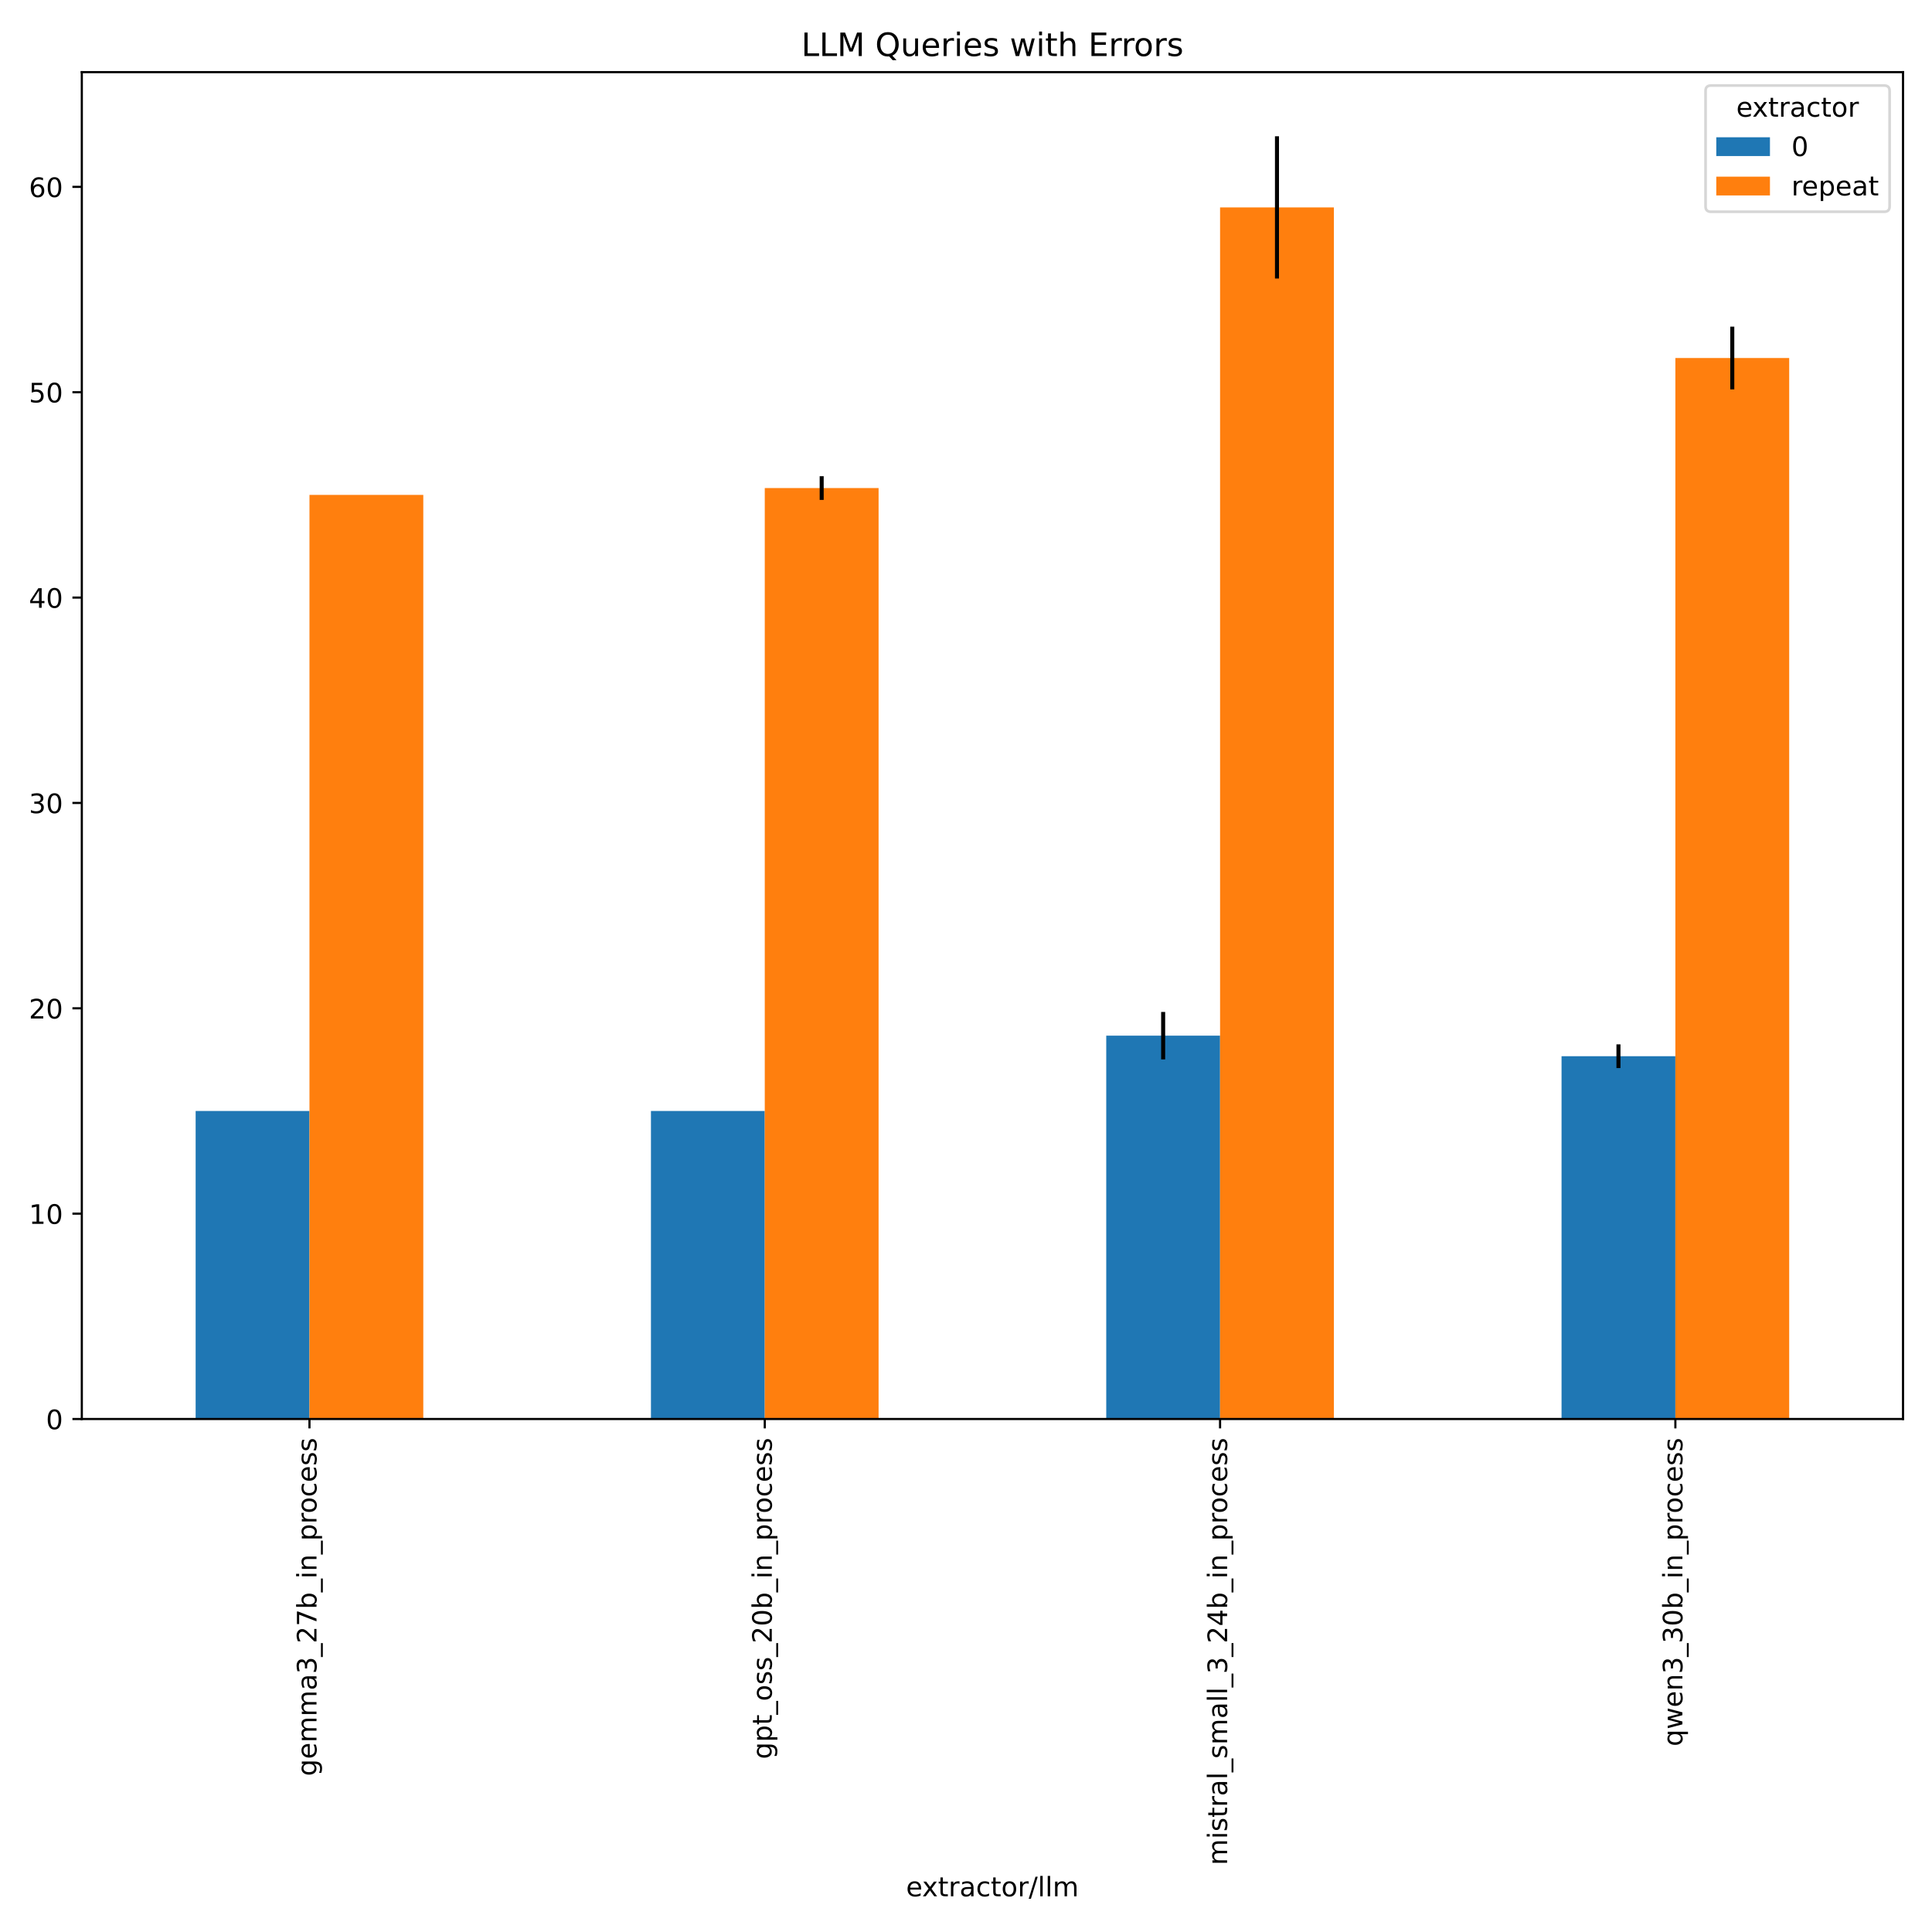
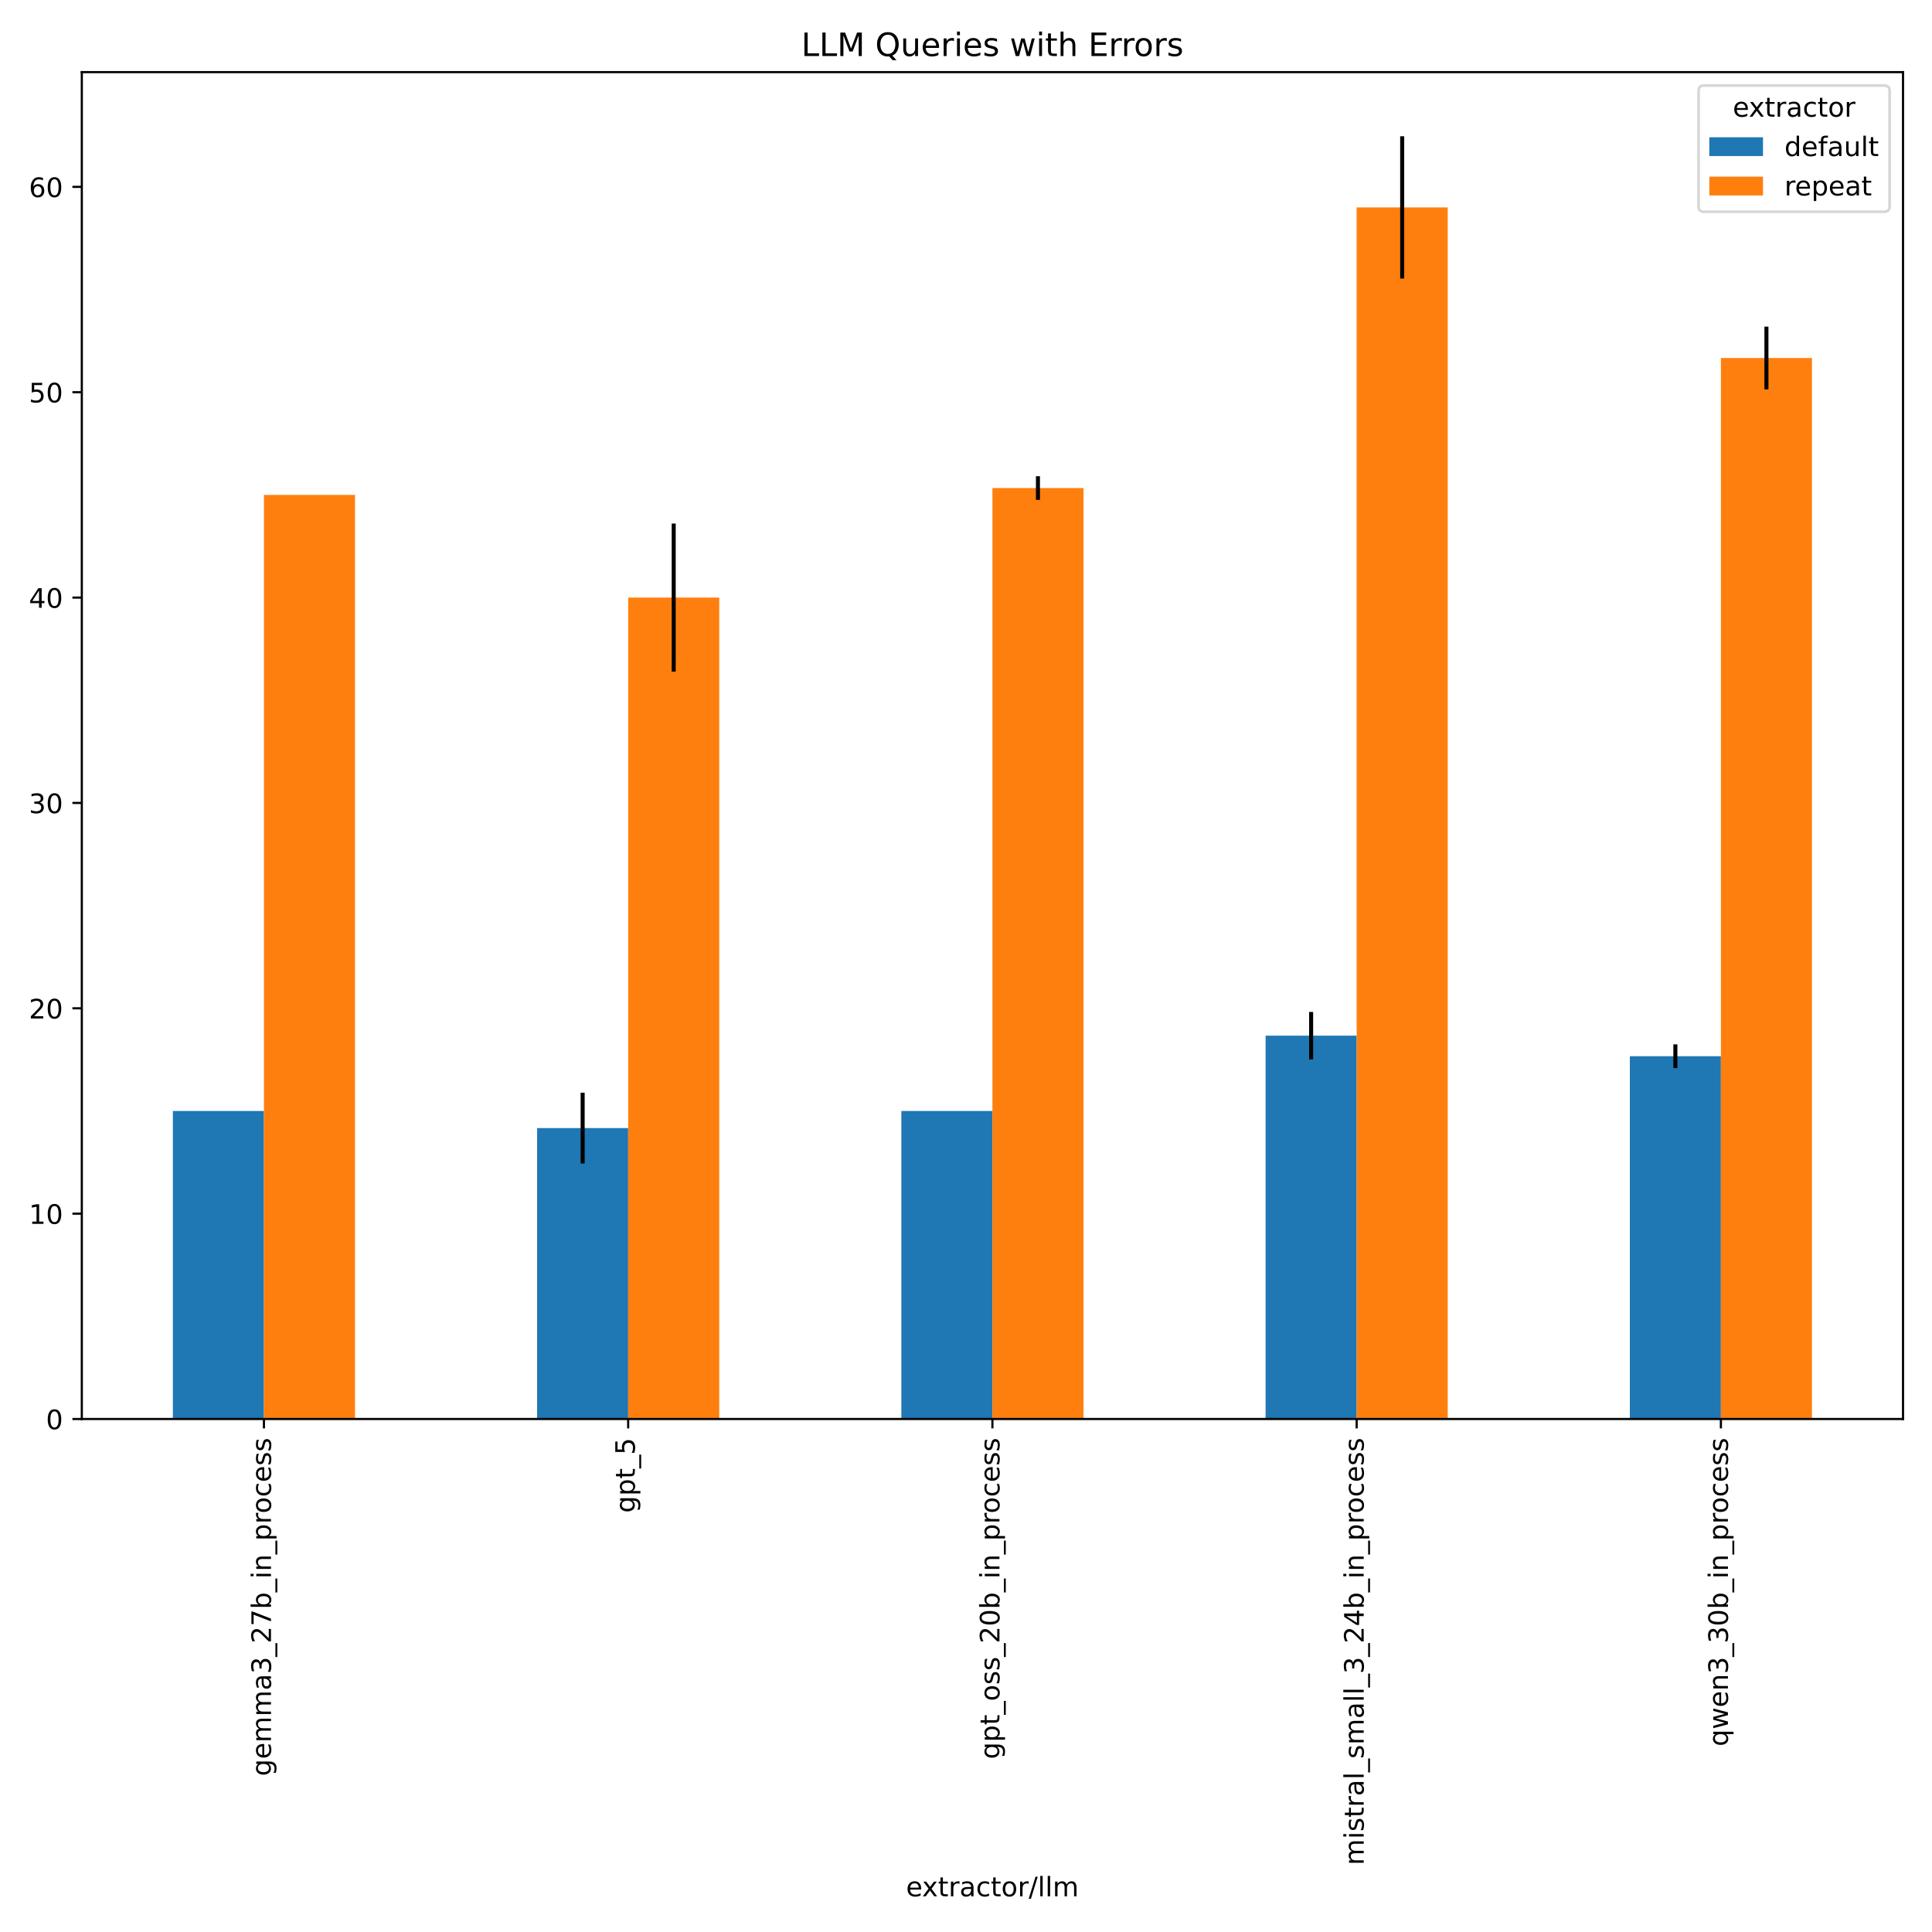
<svg xmlns="http://www.w3.org/2000/svg" xmlns:xlink="http://www.w3.org/1999/xlink" width="720pt" height="720pt" viewBox="0 0 720 720" version="1.1">
  <defs>
    <style type="text/css">*{stroke-linejoin: round; stroke-linecap: butt}</style>
  </defs>
  <g id="figure_1">
    <g id="patch_1">
      <path d="M 0 720  L 720 720  L 720 0  L 0 0  z " style="fill: #ffffff" />
    </g>
    <g id="axes_1">
      <g id="patch_2">
        <path d="M 30.49 528.82  L 709.2 528.82  L 709.2 26.88  L 30.49 26.88  z " style="fill: #ffffff" />
      </g>
      <g id="patch_3">
-         <path d="M 72.909 528.82  L 115.329 528.82  L 115.329 414.025  L 72.909 414.025  z " clip-path="url(#p6b927b3a13)" style="fill: #1f77b4" />
+         <path d="M 64.425 528.82  L 98.361 528.82  L 98.361 414.025  L 64.425 414.025  z " clip-path="url(#p6579e4c508)" style="fill: #1f77b4" />
      </g>
      <g id="patch_4">
-         <path d="M 242.587 528.82  L 285.006 528.82  L 285.006 414.025  L 242.587 414.025  z " clip-path="url(#p6b927b3a13)" style="fill: #1f77b4" />
+         <path d="M 200.167 528.82  L 234.103 528.82  L 234.103 420.402  L 200.167 420.402  z " clip-path="url(#p6579e4c508)" style="fill: #1f77b4" />
      </g>
      <g id="patch_5">
-         <path d="M 412.264 528.82  L 454.684 528.82  L 454.684 385.964  L 412.264 385.964  z " clip-path="url(#p6b927b3a13)" style="fill: #1f77b4" />
+         <path d="M 335.909 528.82  L 369.845 528.82  L 369.845 414.025  L 335.909 414.025  z " clip-path="url(#p6579e4c508)" style="fill: #1f77b4" />
      </g>
      <g id="patch_6">
-         <path d="M 581.942 528.82  L 624.361 528.82  L 624.361 393.617  L 581.942 393.617  z " clip-path="url(#p6b927b3a13)" style="fill: #1f77b4" />
+         <path d="M 471.651 528.82  L 505.587 528.82  L 505.587 385.964  L 471.651 385.964  z " clip-path="url(#p6579e4c508)" style="fill: #1f77b4" />
      </g>
      <g id="patch_7">
-         <path d="M 115.329 528.82  L 157.748 528.82  L 157.748 184.435  L 115.329 184.435  z " clip-path="url(#p6b927b3a13)" style="fill: #ff7f0e" />
+         <path d="M 607.394 528.82  L 641.329 528.82  L 641.329 393.617  L 607.394 393.617  z " clip-path="url(#p6579e4c508)" style="fill: #1f77b4" />
      </g>
      <g id="patch_8">
-         <path d="M 285.006 528.82  L 327.426 528.82  L 327.426 181.884  L 285.006 181.884  z " clip-path="url(#p6b927b3a13)" style="fill: #ff7f0e" />
+         <path d="M 98.361 528.82  L 132.297 528.82  L 132.297 184.435  L 98.361 184.435  z " clip-path="url(#p6579e4c508)" style="fill: #ff7f0e" />
      </g>
      <g id="patch_9">
-         <path d="M 454.684 528.82  L 497.103 528.82  L 497.103 77.293  L 454.684 77.293  z " clip-path="url(#p6b927b3a13)" style="fill: #ff7f0e" />
+         <path d="M 234.103 528.82  L 268.038 528.82  L 268.038 222.7  L 234.103 222.7  z " clip-path="url(#p6579e4c508)" style="fill: #ff7f0e" />
      </g>
      <g id="patch_10">
-         <path d="M 624.361 528.82  L 666.781 528.82  L 666.781 133.415  L 624.361 133.415  z " clip-path="url(#p6b927b3a13)" style="fill: #ff7f0e" />
+         <path d="M 369.845 528.82  L 403.781 528.82  L 403.781 181.884  L 369.845 181.884  z " clip-path="url(#p6579e4c508)" style="fill: #ff7f0e" />
+       </g>
+       <g id="patch_11">
+         <path d="M 505.587 528.82  L 539.523 528.82  L 539.523 77.293  L 505.587 77.293  z " clip-path="url(#p6579e4c508)" style="fill: #ff7f0e" />
+       </g>
+       <g id="patch_12">
+         <path d="M 641.329 528.82  L 675.264 528.82  L 675.264 133.415  L 641.329 133.415  z " clip-path="url(#p6579e4c508)" style="fill: #ff7f0e" />
      </g>
      <g id="matplotlib.axis_1">
        <g id="xtick_1">
          <g id="line2d_1">
            <defs>
-               <path id="m43507f8eed" d="M 0 0  L 0 3.5  " style="stroke: #000000; stroke-width: 0.8" />
+               <path id="mfe700bf749" d="M 0 0  L 0 3.5  " style="stroke: #000000; stroke-width: 0.8" />
            </defs>
            <g>
-               <use xlink:href="#m43507f8eed" x="115.329" y="528.82" style="stroke: #000000; stroke-width: 0.8" />
+               <use xlink:href="#mfe700bf749" x="98.361" y="528.82" style="stroke: #000000; stroke-width: 0.8" />
            </g>
          </g>
          <g id="text_1">
-             <g transform="translate(117.9491 661.9059) rotate(-90) scale(0.1 -0.1)">
+             <g transform="translate(100.9813 661.9059) rotate(-90) scale(0.1 -0.1)">
              <defs>
                <path id="DejaVuSans-67" d="M 2906 1791  Q 2906 2416 2648 2759  Q 2391 3103 1925 3103  Q 1463 3103 1205 2759  Q 947 2416 947 1791  Q 947 1169 1205 825  Q 1463 481 1925 481  Q 2391 481 2648 825  Q 2906 1169 2906 1791  z M 3481 434  Q 3481 -459 3084 -895  Q 2688 -1331 1869 -1331  Q 1566 -1331 1297 -1286  Q 1028 -1241 775 -1147  L 775 -588  Q 1028 -725 1275 -790  Q 1522 -856 1778 -856  Q 2344 -856 2625 -561  Q 2906 -266 2906 331  L 2906 616  Q 2728 306 2450 153  Q 2172 0 1784 0  Q 1141 0 747 490  Q 353 981 353 1791  Q 353 2603 747 3093  Q 1141 3584 1784 3584  Q 2172 3584 2450 3431  Q 2728 3278 2906 2969  L 2906 3500  L 3481 3500  L 3481 434  z " transform="scale(0.015625)" />
                <path id="DejaVuSans-65" d="M 3597 1894  L 3597 1613  L 953 1613  Q 991 1019 1311 708  Q 1631 397 2203 397  Q 2534 397 2845 478  Q 3156 559 3463 722  L 3463 178  Q 3153 47 2828 -22  Q 2503 -91 2169 -91  Q 1331 -91 842 396  Q 353 884 353 1716  Q 353 2575 817 3079  Q 1281 3584 2069 3584  Q 2775 3584 3186 3129  Q 3597 2675 3597 1894  z M 3022 2063  Q 3016 2534 2758 2815  Q 2500 3097 2075 3097  Q 1594 3097 1305 2825  Q 1016 2553 972 2059  L 3022 2063  z " transform="scale(0.015625)" />
                <path id="DejaVuSans-6d" d="M 3328 2828  Q 3544 3216 3844 3400  Q 4144 3584 4550 3584  Q 5097 3584 5394 3201  Q 5691 2819 5691 2113  L 5691 0  L 5113 0  L 5113 2094  Q 5113 2597 4934 2840  Q 4756 3084 4391 3084  Q 3944 3084 3684 2787  Q 3425 2491 3425 1978  L 3425 0  L 2847 0  L 2847 2094  Q 2847 2600 2669 2842  Q 2491 3084 2119 3084  Q 1678 3084 1418 2786  Q 1159 2488 1159 1978  L 1159 0  L 581 0  L 581 3500  L 1159 3500  L 1159 2956  Q 1356 3278 1631 3431  Q 1906 3584 2284 3584  Q 2666 3584 2933 3390  Q 3200 3197 3328 2828  z " transform="scale(0.015625)" />
                <path id="DejaVuSans-61" d="M 2194 1759  Q 1497 1759 1228 1600  Q 959 1441 959 1056  Q 959 750 1161 570  Q 1363 391 1709 391  Q 2188 391 2477 730  Q 2766 1069 2766 1631  L 2766 1759  L 2194 1759  z M 3341 1997  L 3341 0  L 2766 0  L 2766 531  Q 2569 213 2275 61  Q 1981 -91 1556 -91  Q 1019 -91 701 211  Q 384 513 384 1019  Q 384 1609 779 1909  Q 1175 2209 1959 2209  L 2766 2209  L 2766 2266  Q 2766 2663 2505 2880  Q 2244 3097 1772 3097  Q 1472 3097 1187 3025  Q 903 2953 641 2809  L 641 3341  Q 956 3463 1253 3523  Q 1550 3584 1831 3584  Q 2591 3584 2966 3190  Q 3341 2797 3341 1997  z " transform="scale(0.015625)" />
                <path id="DejaVuSans-33" d="M 2597 2516  Q 3050 2419 3304 2112  Q 3559 1806 3559 1356  Q 3559 666 3084 287  Q 2609 -91 1734 -91  Q 1441 -91 1130 -33  Q 819 25 488 141  L 488 750  Q 750 597 1062 519  Q 1375 441 1716 441  Q 2309 441 2620 675  Q 2931 909 2931 1356  Q 2931 1769 2642 2001  Q 2353 2234 1838 2234  L 1294 2234  L 1294 2753  L 1863 2753  Q 2328 2753 2575 2939  Q 2822 3125 2822 3475  Q 2822 3834 2567 4026  Q 2313 4219 1838 4219  Q 1578 4219 1281 4162  Q 984 4106 628 3988  L 628 4550  Q 988 4650 1302 4700  Q 1616 4750 1894 4750  Q 2613 4750 3031 4423  Q 3450 4097 3450 3541  Q 3450 3153 3228 2886  Q 3006 2619 2597 2516  z " transform="scale(0.015625)" />
                <path id="DejaVuSans-5f" d="M 3263 -1063  L 3263 -1509  L -63 -1509  L -63 -1063  L 3263 -1063  z " transform="scale(0.015625)" />
                <path id="DejaVuSans-32" d="M 1228 531  L 3431 531  L 3431 0  L 469 0  L 469 531  Q 828 903 1448 1529  Q 2069 2156 2228 2338  Q 2531 2678 2651 2914  Q 2772 3150 2772 3378  Q 2772 3750 2511 3984  Q 2250 4219 1831 4219  Q 1534 4219 1204 4116  Q 875 4013 500 3803  L 500 4441  Q 881 4594 1212 4672  Q 1544 4750 1819 4750  Q 2544 4750 2975 4387  Q 3406 4025 3406 3419  Q 3406 3131 3298 2873  Q 3191 2616 2906 2266  Q 2828 2175 2409 1742  Q 1991 1309 1228 531  z " transform="scale(0.015625)" />
                <path id="DejaVuSans-37" d="M 525 4666  L 3525 4666  L 3525 4397  L 1831 0  L 1172 0  L 2766 4134  L 525 4134  L 525 4666  z " transform="scale(0.015625)" />
                <path id="DejaVuSans-62" d="M 3116 1747  Q 3116 2381 2855 2742  Q 2594 3103 2138 3103  Q 1681 3103 1420 2742  Q 1159 2381 1159 1747  Q 1159 1113 1420 752  Q 1681 391 2138 391  Q 2594 391 2855 752  Q 3116 1113 3116 1747  z M 1159 2969  Q 1341 3281 1617 3432  Q 1894 3584 2278 3584  Q 2916 3584 3314 3078  Q 3713 2572 3713 1747  Q 3713 922 3314 415  Q 2916 -91 2278 -91  Q 1894 -91 1617 61  Q 1341 213 1159 525  L 1159 0  L 581 0  L 581 4863  L 1159 4863  L 1159 2969  z " transform="scale(0.015625)" />
                <path id="DejaVuSans-69" d="M 603 3500  L 1178 3500  L 1178 0  L 603 0  L 603 3500  z M 603 4863  L 1178 4863  L 1178 4134  L 603 4134  L 603 4863  z " transform="scale(0.015625)" />
                <path id="DejaVuSans-6e" d="M 3513 2113  L 3513 0  L 2938 0  L 2938 2094  Q 2938 2591 2744 2837  Q 2550 3084 2163 3084  Q 1697 3084 1428 2787  Q 1159 2491 1159 1978  L 1159 0  L 581 0  L 581 3500  L 1159 3500  L 1159 2956  Q 1366 3272 1645 3428  Q 1925 3584 2291 3584  Q 2894 3584 3203 3211  Q 3513 2838 3513 2113  z " transform="scale(0.015625)" />
                <path id="DejaVuSans-70" d="M 1159 525  L 1159 -1331  L 581 -1331  L 581 3500  L 1159 3500  L 1159 2969  Q 1341 3281 1617 3432  Q 1894 3584 2278 3584  Q 2916 3584 3314 3078  Q 3713 2572 3713 1747  Q 3713 922 3314 415  Q 2916 -91 2278 -91  Q 1894 -91 1617 61  Q 1341 213 1159 525  z M 3116 1747  Q 3116 2381 2855 2742  Q 2594 3103 2138 3103  Q 1681 3103 1420 2742  Q 1159 2381 1159 1747  Q 1159 1113 1420 752  Q 1681 391 2138 391  Q 2594 391 2855 752  Q 3116 1113 3116 1747  z " transform="scale(0.015625)" />
                <path id="DejaVuSans-72" d="M 2631 2963  Q 2534 3019 2420 3045  Q 2306 3072 2169 3072  Q 1681 3072 1420 2755  Q 1159 2438 1159 1844  L 1159 0  L 581 0  L 581 3500  L 1159 3500  L 1159 2956  Q 1341 3275 1631 3429  Q 1922 3584 2338 3584  Q 2397 3584 2469 3576  Q 2541 3569 2628 3553  L 2631 2963  z " transform="scale(0.015625)" />
                <path id="DejaVuSans-6f" d="M 1959 3097  Q 1497 3097 1228 2736  Q 959 2375 959 1747  Q 959 1119 1226 758  Q 1494 397 1959 397  Q 2419 397 2687 759  Q 2956 1122 2956 1747  Q 2956 2369 2687 2733  Q 2419 3097 1959 3097  z M 1959 3584  Q 2709 3584 3137 3096  Q 3566 2609 3566 1747  Q 3566 888 3137 398  Q 2709 -91 1959 -91  Q 1206 -91 779 398  Q 353 888 353 1747  Q 353 2609 779 3096  Q 1206 3584 1959 3584  z " transform="scale(0.015625)" />
                <path id="DejaVuSans-63" d="M 3122 3366  L 3122 2828  Q 2878 2963 2633 3030  Q 2388 3097 2138 3097  Q 1578 3097 1268 2742  Q 959 2388 959 1747  Q 959 1106 1268 751  Q 1578 397 2138 397  Q 2388 397 2633 464  Q 2878 531 3122 666  L 3122 134  Q 2881 22 2623 -34  Q 2366 -91 2075 -91  Q 1284 -91 818 406  Q 353 903 353 1747  Q 353 2603 823 3093  Q 1294 3584 2113 3584  Q 2378 3584 2631 3529  Q 2884 3475 3122 3366  z " transform="scale(0.015625)" />
                <path id="DejaVuSans-73" d="M 2834 3397  L 2834 2853  Q 2591 2978 2328 3040  Q 2066 3103 1784 3103  Q 1356 3103 1142 2972  Q 928 2841 928 2578  Q 928 2378 1081 2264  Q 1234 2150 1697 2047  L 1894 2003  Q 2506 1872 2764 1633  Q 3022 1394 3022 966  Q 3022 478 2636 193  Q 2250 -91 1575 -91  Q 1294 -91 989 -36  Q 684 19 347 128  L 347 722  Q 666 556 975 473  Q 1284 391 1588 391  Q 1994 391 2212 530  Q 2431 669 2431 922  Q 2431 1156 2273 1281  Q 2116 1406 1581 1522  L 1381 1569  Q 847 1681 609 1914  Q 372 2147 372 2553  Q 372 3047 722 3315  Q 1072 3584 1716 3584  Q 2034 3584 2315 3537  Q 2597 3491 2834 3397  z " transform="scale(0.015625)" />
              </defs>
              <use xlink:href="#DejaVuSans-67" />
              <use xlink:href="#DejaVuSans-65" transform="translate(63.47656 0)" />
              <use xlink:href="#DejaVuSans-6d" transform="translate(125 0)" />
              <use xlink:href="#DejaVuSans-6d" transform="translate(222.4121 0)" />
              <use xlink:href="#DejaVuSans-61" transform="translate(319.8242 0)" />
              <use xlink:href="#DejaVuSans-33" transform="translate(381.1035 0)" />
              <use xlink:href="#DejaVuSans-5f" transform="translate(444.7266 0)" />
              <use xlink:href="#DejaVuSans-32" transform="translate(494.7266 0)" />
              <use xlink:href="#DejaVuSans-37" transform="translate(558.3496 0)" />
              <use xlink:href="#DejaVuSans-62" transform="translate(621.9727 0)" />
              <use xlink:href="#DejaVuSans-5f" transform="translate(685.4492 0)" />
              <use xlink:href="#DejaVuSans-69" transform="translate(735.4492 0)" />
              <use xlink:href="#DejaVuSans-6e" transform="translate(763.2324 0)" />
              <use xlink:href="#DejaVuSans-5f" transform="translate(826.6113 0)" />
              <use xlink:href="#DejaVuSans-70" transform="translate(876.6113 0)" />
              <use xlink:href="#DejaVuSans-72" transform="translate(940.0879 0)" />
              <use xlink:href="#DejaVuSans-6f" transform="translate(978.9512 0)" />
              <use xlink:href="#DejaVuSans-63" transform="translate(1040.133 0)" />
              <use xlink:href="#DejaVuSans-65" transform="translate(1095.113 0)" />
              <use xlink:href="#DejaVuSans-73" transform="translate(1156.637 0)" />
              <use xlink:href="#DejaVuSans-73" transform="translate(1208.736 0)" />
            </g>
          </g>
        </g>
        <g id="xtick_2">
          <g id="line2d_2">
            <g>
-               <use xlink:href="#m43507f8eed" x="285.006" y="528.82" style="stroke: #000000; stroke-width: 0.8" />
+               <use xlink:href="#mfe700bf749" x="234.103" y="528.82" style="stroke: #000000; stroke-width: 0.8" />
            </g>
          </g>
          <g id="text_2">
-             <g transform="translate(287.6266 655.5872) rotate(-90) scale(0.1 -0.1)">
+             <g transform="translate(236.5842 563.7997) rotate(-90) scale(0.1 -0.1)">
              <defs>
                <path id="DejaVuSans-74" d="M 1172 4494  L 1172 3500  L 2356 3500  L 2356 3053  L 1172 3053  L 1172 1153  Q 1172 725 1289 603  Q 1406 481 1766 481  L 2356 481  L 2356 0  L 1766 0  Q 1100 0 847 248  Q 594 497 594 1153  L 594 3053  L 172 3053  L 172 3500  L 594 3500  L 594 4494  L 1172 4494  z " transform="scale(0.015625)" />
+                 <path id="DejaVuSans-35" d="M 691 4666  L 3169 4666  L 3169 4134  L 1269 4134  L 1269 2991  Q 1406 3038 1543 3061  Q 1681 3084 1819 3084  Q 2600 3084 3056 2656  Q 3513 2228 3513 1497  Q 3513 744 3044 326  Q 2575 -91 1722 -91  Q 1428 -91 1123 -41  Q 819 9 494 109  L 494 744  Q 775 591 1075 516  Q 1375 441 1709 441  Q 2250 441 2565 725  Q 2881 1009 2881 1497  Q 2881 1984 2565 2268  Q 2250 2553 1709 2553  Q 1456 2553 1204 2497  Q 953 2441 691 2322  L 691 4666  z " transform="scale(0.015625)" />
+               </defs>
+               <use xlink:href="#DejaVuSans-67" />
+               <use xlink:href="#DejaVuSans-70" transform="translate(63.47656 0)" />
+               <use xlink:href="#DejaVuSans-74" transform="translate(126.9531 0)" />
+               <use xlink:href="#DejaVuSans-5f" transform="translate(166.1621 0)" />
+               <use xlink:href="#DejaVuSans-35" transform="translate(216.1621 0)" />
+             </g>
+           </g>
+         </g>
+         <g id="xtick_3">
+           <g id="line2d_3">
+             <g>
+               <use xlink:href="#mfe700bf749" x="369.845" y="528.82" style="stroke: #000000; stroke-width: 0.8" />
+             </g>
+           </g>
+           <g id="text_3">
+             <g transform="translate(372.4653 655.5872) rotate(-90) scale(0.1 -0.1)">
+               <defs>
                <path id="DejaVuSans-30" d="M 2034 4250  Q 1547 4250 1301 3770  Q 1056 3291 1056 2328  Q 1056 1369 1301 889  Q 1547 409 2034 409  Q 2525 409 2770 889  Q 3016 1369 3016 2328  Q 3016 3291 2770 3770  Q 2525 4250 2034 4250  z M 2034 4750  Q 2819 4750 3233 4129  Q 3647 3509 3647 2328  Q 3647 1150 3233 529  Q 2819 -91 2034 -91  Q 1250 -91 836 529  Q 422 1150 422 2328  Q 422 3509 836 4129  Q 1250 4750 2034 4750  z " transform="scale(0.015625)" />
              </defs>
              <use xlink:href="#DejaVuSans-67" />
              <use xlink:href="#DejaVuSans-70" transform="translate(63.47656 0)" />
              <use xlink:href="#DejaVuSans-74" transform="translate(126.9531 0)" />
              <use xlink:href="#DejaVuSans-5f" transform="translate(166.1621 0)" />
              <use xlink:href="#DejaVuSans-6f" transform="translate(216.1621 0)" />
              <use xlink:href="#DejaVuSans-73" transform="translate(277.3438 0)" />
              <use xlink:href="#DejaVuSans-73" transform="translate(329.4434 0)" />
              <use xlink:href="#DejaVuSans-5f" transform="translate(381.543 0)" />
              <use xlink:href="#DejaVuSans-32" transform="translate(431.543 0)" />
              <use xlink:href="#DejaVuSans-30" transform="translate(495.166 0)" />
              <use xlink:href="#DejaVuSans-62" transform="translate(558.7891 0)" />
              <use xlink:href="#DejaVuSans-5f" transform="translate(622.2656 0)" />
              <use xlink:href="#DejaVuSans-69" transform="translate(672.2656 0)" />
              <use xlink:href="#DejaVuSans-6e" transform="translate(700.0488 0)" />
              <use xlink:href="#DejaVuSans-5f" transform="translate(763.4277 0)" />
              <use xlink:href="#DejaVuSans-70" transform="translate(813.4277 0)" />
              <use xlink:href="#DejaVuSans-72" transform="translate(876.9043 0)" />
              <use xlink:href="#DejaVuSans-6f" transform="translate(915.7676 0)" />
              <use xlink:href="#DejaVuSans-63" transform="translate(976.9492 0)" />
              <use xlink:href="#DejaVuSans-65" transform="translate(1031.93 0)" />
              <use xlink:href="#DejaVuSans-73" transform="translate(1093.453 0)" />
              <use xlink:href="#DejaVuSans-73" transform="translate(1145.553 0)" />
            </g>
          </g>
        </g>
-         <g id="xtick_3">
-           <g id="line2d_3">
-             <g>
-               <use xlink:href="#m43507f8eed" x="454.684" y="528.82" style="stroke: #000000; stroke-width: 0.8" />
-             </g>
-           </g>
-           <g id="text_3">
-             <g transform="translate(457.3041 695.095) rotate(-90) scale(0.1 -0.1)">
+         <g id="xtick_4">
+           <g id="line2d_4">
+             <g>
+               <use xlink:href="#mfe700bf749" x="505.587" y="528.82" style="stroke: #000000; stroke-width: 0.8" />
+             </g>
+           </g>
+           <g id="text_4">
+             <g transform="translate(508.2073 695.095) rotate(-90) scale(0.1 -0.1)">
              <defs>
                <path id="DejaVuSans-6c" d="M 603 4863  L 1178 4863  L 1178 0  L 603 0  L 603 4863  z " transform="scale(0.015625)" />
                <path id="DejaVuSans-34" d="M 2419 4116  L 825 1625  L 2419 1625  L 2419 4116  z M 2253 4666  L 3047 4666  L 3047 1625  L 3713 1625  L 3713 1100  L 3047 1100  L 3047 0  L 2419 0  L 2419 1100  L 313 1100  L 313 1709  L 2253 4666  z " transform="scale(0.015625)" />
              </defs>
              <use xlink:href="#DejaVuSans-6d" />
              <use xlink:href="#DejaVuSans-69" transform="translate(97.41211 0)" />
              <use xlink:href="#DejaVuSans-73" transform="translate(125.1953 0)" />
              <use xlink:href="#DejaVuSans-74" transform="translate(177.2949 0)" />
              <use xlink:href="#DejaVuSans-72" transform="translate(216.5039 0)" />
              <use xlink:href="#DejaVuSans-61" transform="translate(257.6172 0)" />
              <use xlink:href="#DejaVuSans-6c" transform="translate(318.8965 0)" />
              <use xlink:href="#DejaVuSans-5f" transform="translate(346.6797 0)" />
              <use xlink:href="#DejaVuSans-73" transform="translate(396.6797 0)" />
              <use xlink:href="#DejaVuSans-6d" transform="translate(448.7793 0)" />
              <use xlink:href="#DejaVuSans-61" transform="translate(546.1914 0)" />
              <use xlink:href="#DejaVuSans-6c" transform="translate(607.4707 0)" />
              <use xlink:href="#DejaVuSans-6c" transform="translate(635.2539 0)" />
              <use xlink:href="#DejaVuSans-5f" transform="translate(663.0371 0)" />
              <use xlink:href="#DejaVuSans-33" transform="translate(713.0371 0)" />
              <use xlink:href="#DejaVuSans-5f" transform="translate(776.6602 0)" />
              <use xlink:href="#DejaVuSans-32" transform="translate(826.6602 0)" />
              <use xlink:href="#DejaVuSans-34" transform="translate(890.2832 0)" />
              <use xlink:href="#DejaVuSans-62" transform="translate(953.9062 0)" />
              <use xlink:href="#DejaVuSans-5f" transform="translate(1017.383 0)" />
              <use xlink:href="#DejaVuSans-69" transform="translate(1067.383 0)" />
              <use xlink:href="#DejaVuSans-6e" transform="translate(1095.166 0)" />
              <use xlink:href="#DejaVuSans-5f" transform="translate(1158.545 0)" />
              <use xlink:href="#DejaVuSans-70" transform="translate(1208.545 0)" />
              <use xlink:href="#DejaVuSans-72" transform="translate(1272.021 0)" />
              <use xlink:href="#DejaVuSans-6f" transform="translate(1310.885 0)" />
              <use xlink:href="#DejaVuSans-63" transform="translate(1372.066 0)" />
              <use xlink:href="#DejaVuSans-65" transform="translate(1427.047 0)" />
              <use xlink:href="#DejaVuSans-73" transform="translate(1488.57 0)" />
              <use xlink:href="#DejaVuSans-73" transform="translate(1540.67 0)" />
            </g>
          </g>
        </g>
-         <g id="xtick_4">
-           <g id="line2d_4">
-             <g>
-               <use xlink:href="#m43507f8eed" x="624.361" y="528.82" style="stroke: #000000; stroke-width: 0.8" />
-             </g>
-           </g>
-           <g id="text_4">
-             <g transform="translate(626.9816 650.8122) rotate(-90) scale(0.1 -0.1)">
+         <g id="xtick_5">
+           <g id="line2d_5">
+             <g>
+               <use xlink:href="#mfe700bf749" x="641.329" y="528.82" style="stroke: #000000; stroke-width: 0.8" />
+             </g>
+           </g>
+           <g id="text_5">
+             <g transform="translate(643.9493 650.8122) rotate(-90) scale(0.1 -0.1)">
              <defs>
                <path id="DejaVuSans-71" d="M 947 1747  Q 947 1113 1208 752  Q 1469 391 1925 391  Q 2381 391 2643 752  Q 2906 1113 2906 1747  Q 2906 2381 2643 2742  Q 2381 3103 1925 3103  Q 1469 3103 1208 2742  Q 947 2381 947 1747  z M 2906 525  Q 2725 213 2448 61  Q 2172 -91 1784 -91  Q 1150 -91 751 415  Q 353 922 353 1747  Q 353 2572 751 3078  Q 1150 3584 1784 3584  Q 2172 3584 2448 3432  Q 2725 3281 2906 2969  L 2906 3500  L 3481 3500  L 3481 -1331  L 2906 -1331  L 2906 525  z " transform="scale(0.015625)" />
                <path id="DejaVuSans-77" d="M 269 3500  L 844 3500  L 1563 769  L 2278 3500  L 2956 3500  L 3675 769  L 4391 3500  L 4966 3500  L 4050 0  L 3372 0  L 2619 2869  L 1863 0  L 1184 0  L 269 3500  z " transform="scale(0.015625)" />
              </defs>
              <use xlink:href="#DejaVuSans-71" />
              <use xlink:href="#DejaVuSans-77" transform="translate(63.47656 0)" />
              <use xlink:href="#DejaVuSans-65" transform="translate(145.2637 0)" />
              <use xlink:href="#DejaVuSans-6e" transform="translate(206.7871 0)" />
              <use xlink:href="#DejaVuSans-33" transform="translate(270.166 0)" />
              <use xlink:href="#DejaVuSans-5f" transform="translate(333.7891 0)" />
              <use xlink:href="#DejaVuSans-33" transform="translate(383.7891 0)" />
              <use xlink:href="#DejaVuSans-30" transform="translate(447.4121 0)" />
              <use xlink:href="#DejaVuSans-62" transform="translate(511.0352 0)" />
              <use xlink:href="#DejaVuSans-5f" transform="translate(574.5117 0)" />
              <use xlink:href="#DejaVuSans-69" transform="translate(624.5117 0)" />
              <use xlink:href="#DejaVuSans-6e" transform="translate(652.2949 0)" />
              <use xlink:href="#DejaVuSans-5f" transform="translate(715.6738 0)" />
              <use xlink:href="#DejaVuSans-70" transform="translate(765.6738 0)" />
              <use xlink:href="#DejaVuSans-72" transform="translate(829.1504 0)" />
              <use xlink:href="#DejaVuSans-6f" transform="translate(868.0137 0)" />
              <use xlink:href="#DejaVuSans-63" transform="translate(929.1953 0)" />
              <use xlink:href="#DejaVuSans-65" transform="translate(984.1758 0)" />
              <use xlink:href="#DejaVuSans-73" transform="translate(1045.699 0)" />
              <use xlink:href="#DejaVuSans-73" transform="translate(1097.799 0)" />
            </g>
          </g>
        </g>
-         <g id="text_5">
+         <g id="text_6">
          <g transform="translate(337.6598 706.6934) scale(0.1 -0.1)">
            <defs>
              <path id="DejaVuSans-78" d="M 3513 3500  L 2247 1797  L 3578 0  L 2900 0  L 1881 1375  L 863 0  L 184 0  L 1544 1831  L 300 3500  L 978 3500  L 1906 2253  L 2834 3500  L 3513 3500  z " transform="scale(0.015625)" />
              <path id="DejaVuSans-2f" d="M 1625 4666  L 2156 4666  L 531 -594  L 0 -594  L 1625 4666  z " transform="scale(0.015625)" />
            </defs>
            <use xlink:href="#DejaVuSans-65" />
            <use xlink:href="#DejaVuSans-78" transform="translate(59.77344 0)" />
            <use xlink:href="#DejaVuSans-74" transform="translate(118.9531 0)" />
            <use xlink:href="#DejaVuSans-72" transform="translate(158.1621 0)" />
            <use xlink:href="#DejaVuSans-61" transform="translate(199.2754 0)" />
            <use xlink:href="#DejaVuSans-63" transform="translate(260.5547 0)" />
            <use xlink:href="#DejaVuSans-74" transform="translate(315.5352 0)" />
            <use xlink:href="#DejaVuSans-6f" transform="translate(354.7441 0)" />
            <use xlink:href="#DejaVuSans-72" transform="translate(415.9258 0)" />
            <use xlink:href="#DejaVuSans-2f" transform="translate(457.0391 0)" />
            <use xlink:href="#DejaVuSans-6c" transform="translate(490.7305 0)" />
            <use xlink:href="#DejaVuSans-6c" transform="translate(518.5137 0)" />
            <use xlink:href="#DejaVuSans-6d" transform="translate(546.2969 0)" />
          </g>
        </g>
      </g>
      <g id="matplotlib.axis_2">
        <g id="ytick_1">
-           <g id="line2d_5">
+           <g id="line2d_6">
            <defs>
-               <path id="m01e85a2760" d="M 0 0  L -3.5 0  " style="stroke: #000000; stroke-width: 0.8" />
+               <path id="m02703f626c" d="M 0 0  L -3.5 0  " style="stroke: #000000; stroke-width: 0.8" />
            </defs>
            <g>
-               <use xlink:href="#m01e85a2760" x="30.49" y="528.82" style="stroke: #000000; stroke-width: 0.8" />
-             </g>
-           </g>
-           <g id="text_6">
+               <use xlink:href="#m02703f626c" x="30.49" y="528.82" style="stroke: #000000; stroke-width: 0.8" />
+             </g>
+           </g>
+           <g id="text_7">
            <g transform="translate(17.1275 532.6192) scale(0.1 -0.1)">
              <use xlink:href="#DejaVuSans-30" />
            </g>
          </g>
        </g>
        <g id="ytick_2">
-           <g id="line2d_6">
-             <g>
-               <use xlink:href="#m01e85a2760" x="30.49" y="452.29" style="stroke: #000000; stroke-width: 0.8" />
-             </g>
-           </g>
-           <g id="text_7">
+           <g id="line2d_7">
+             <g>
+               <use xlink:href="#m02703f626c" x="30.49" y="452.29" style="stroke: #000000; stroke-width: 0.8" />
+             </g>
+           </g>
+           <g id="text_8">
            <g transform="translate(10.765 456.0892) scale(0.1 -0.1)">
              <defs>
                <path id="DejaVuSans-31" d="M 794 531  L 1825 531  L 1825 4091  L 703 3866  L 703 4441  L 1819 4666  L 2450 4666  L 2450 531  L 3481 531  L 3481 0  L 794 0  L 794 531  z " transform="scale(0.015625)" />
              </defs>
              <use xlink:href="#DejaVuSans-31" />
              <use xlink:href="#DejaVuSans-30" transform="translate(63.62305 0)" />
            </g>
          </g>
        </g>
        <g id="ytick_3">
-           <g id="line2d_7">
-             <g>
-               <use xlink:href="#m01e85a2760" x="30.49" y="375.76" style="stroke: #000000; stroke-width: 0.8" />
-             </g>
-           </g>
-           <g id="text_8">
+           <g id="line2d_8">
+             <g>
+               <use xlink:href="#m02703f626c" x="30.49" y="375.76" style="stroke: #000000; stroke-width: 0.8" />
+             </g>
+           </g>
+           <g id="text_9">
            <g transform="translate(10.765 379.5591) scale(0.1 -0.1)">
              <use xlink:href="#DejaVuSans-32" />
              <use xlink:href="#DejaVuSans-30" transform="translate(63.62305 0)" />
            </g>
          </g>
        </g>
        <g id="ytick_4">
-           <g id="line2d_8">
-             <g>
-               <use xlink:href="#m01e85a2760" x="30.49" y="299.23" style="stroke: #000000; stroke-width: 0.8" />
-             </g>
-           </g>
-           <g id="text_9">
+           <g id="line2d_9">
+             <g>
+               <use xlink:href="#m02703f626c" x="30.49" y="299.23" style="stroke: #000000; stroke-width: 0.8" />
+             </g>
+           </g>
+           <g id="text_10">
            <g transform="translate(10.765 303.0291) scale(0.1 -0.1)">
              <use xlink:href="#DejaVuSans-33" />
              <use xlink:href="#DejaVuSans-30" transform="translate(63.62305 0)" />
            </g>
          </g>
        </g>
        <g id="ytick_5">
-           <g id="line2d_9">
-             <g>
-               <use xlink:href="#m01e85a2760" x="30.49" y="222.7" style="stroke: #000000; stroke-width: 0.8" />
-             </g>
-           </g>
-           <g id="text_10">
+           <g id="line2d_10">
+             <g>
+               <use xlink:href="#m02703f626c" x="30.49" y="222.7" style="stroke: #000000; stroke-width: 0.8" />
+             </g>
+           </g>
+           <g id="text_11">
            <g transform="translate(10.765 226.499) scale(0.1 -0.1)">
              <use xlink:href="#DejaVuSans-34" />
              <use xlink:href="#DejaVuSans-30" transform="translate(63.62305 0)" />
            </g>
          </g>
        </g>
        <g id="ytick_6">
-           <g id="line2d_10">
-             <g>
-               <use xlink:href="#m01e85a2760" x="30.49" y="146.17" style="stroke: #000000; stroke-width: 0.8" />
-             </g>
-           </g>
-           <g id="text_11">
+           <g id="line2d_11">
+             <g>
+               <use xlink:href="#m02703f626c" x="30.49" y="146.17" style="stroke: #000000; stroke-width: 0.8" />
+             </g>
+           </g>
+           <g id="text_12">
            <g transform="translate(10.765 149.969) scale(0.1 -0.1)">
-               <defs>
-                 <path id="DejaVuSans-35" d="M 691 4666  L 3169 4666  L 3169 4134  L 1269 4134  L 1269 2991  Q 1406 3038 1543 3061  Q 1681 3084 1819 3084  Q 2600 3084 3056 2656  Q 3513 2228 3513 1497  Q 3513 744 3044 326  Q 2575 -91 1722 -91  Q 1428 -91 1123 -41  Q 819 9 494 109  L 494 744  Q 775 591 1075 516  Q 1375 441 1709 441  Q 2250 441 2565 725  Q 2881 1009 2881 1497  Q 2881 1984 2565 2268  Q 2250 2553 1709 2553  Q 1456 2553 1204 2497  Q 953 2441 691 2322  L 691 4666  z " transform="scale(0.015625)" />
-               </defs>
              <use xlink:href="#DejaVuSans-35" />
              <use xlink:href="#DejaVuSans-30" transform="translate(63.62305 0)" />
            </g>
          </g>
        </g>
        <g id="ytick_7">
-           <g id="line2d_11">
-             <g>
-               <use xlink:href="#m01e85a2760" x="30.49" y="69.64" style="stroke: #000000; stroke-width: 0.8" />
-             </g>
-           </g>
-           <g id="text_12">
+           <g id="line2d_12">
+             <g>
+               <use xlink:href="#m02703f626c" x="30.49" y="69.64" style="stroke: #000000; stroke-width: 0.8" />
+             </g>
+           </g>
+           <g id="text_13">
            <g transform="translate(10.765 73.43891) scale(0.1 -0.1)">
              <defs>
                <path id="DejaVuSans-36" d="M 2113 2584  Q 1688 2584 1439 2293  Q 1191 2003 1191 1497  Q 1191 994 1439 701  Q 1688 409 2113 409  Q 2538 409 2786 701  Q 3034 994 3034 1497  Q 3034 2003 2786 2293  Q 2538 2584 2113 2584  z M 3366 4563  L 3366 3988  Q 3128 4100 2886 4159  Q 2644 4219 2406 4219  Q 1781 4219 1451 3797  Q 1122 3375 1075 2522  Q 1259 2794 1537 2939  Q 1816 3084 2150 3084  Q 2853 3084 3261 2657  Q 3669 2231 3669 1497  Q 3669 778 3244 343  Q 2819 -91 2113 -91  Q 1303 -91 875 529  Q 447 1150 447 2328  Q 447 3434 972 4092  Q 1497 4750 2381 4750  Q 2619 4750 2861 4703  Q 3103 4656 3366 4563  z " transform="scale(0.015625)" />
              </defs>
              <use xlink:href="#DejaVuSans-36" />
              <use xlink:href="#DejaVuSans-30" transform="translate(63.62305 0)" />
            </g>
          </g>
        </g>
      </g>
      <g id="LineCollection_1">
-         <path d="M 94.119 414.025  L 94.119 414.025  " clip-path="url(#p6b927b3a13)" style="fill: none; stroke: #000000; stroke-width: 1.5" />
-         <path d="M 263.797 414.025  L 263.797 414.025  " clip-path="url(#p6b927b3a13)" style="fill: none; stroke: #000000; stroke-width: 1.5" />
-         <path d="M 433.474 394.801  L 433.474 377.127  " clip-path="url(#p6b927b3a13)" style="fill: none; stroke: #000000; stroke-width: 1.5" />
-         <path d="M 603.152 398.035  L 603.152 389.198  " clip-path="url(#p6b927b3a13)" style="fill: none; stroke: #000000; stroke-width: 1.5" />
+         <path d="M 81.393 414.025  L 81.393 414.025  " clip-path="url(#p6579e4c508)" style="fill: none; stroke: #000000; stroke-width: 1.5" />
+         <path d="M 217.135 433.584  L 217.135 407.221  " clip-path="url(#p6579e4c508)" style="fill: none; stroke: #000000; stroke-width: 1.5" />
+         <path d="M 352.877 414.025  L 352.877 414.025  " clip-path="url(#p6579e4c508)" style="fill: none; stroke: #000000; stroke-width: 1.5" />
+         <path d="M 488.619 394.801  L 488.619 377.127  " clip-path="url(#p6579e4c508)" style="fill: none; stroke: #000000; stroke-width: 1.5" />
+         <path d="M 624.361 398.035  L 624.361 389.198  " clip-path="url(#p6579e4c508)" style="fill: none; stroke: #000000; stroke-width: 1.5" />
      </g>
      <g id="LineCollection_2">
-         <path d="M 136.538 184.435  L 136.538 184.435  " clip-path="url(#p6b927b3a13)" style="fill: none; stroke: #000000; stroke-width: 1.5" />
-         <path d="M 306.216 186.302  L 306.216 177.465  " clip-path="url(#p6b927b3a13)" style="fill: none; stroke: #000000; stroke-width: 1.5" />
-         <path d="M 475.893 103.803  L 475.893 50.782  " clip-path="url(#p6b927b3a13)" style="fill: none; stroke: #000000; stroke-width: 1.5" />
-         <path d="M 645.571 145.105  L 645.571 121.725  " clip-path="url(#p6b927b3a13)" style="fill: none; stroke: #000000; stroke-width: 1.5" />
-       </g>
-       <g id="patch_11">
+         <path d="M 115.329 184.435  L 115.329 184.435  " clip-path="url(#p6579e4c508)" style="fill: none; stroke: #000000; stroke-width: 1.5" />
+         <path d="M 251.071 250.293  L 251.071 195.106  " clip-path="url(#p6579e4c508)" style="fill: none; stroke: #000000; stroke-width: 1.5" />
+         <path d="M 386.813 186.302  L 386.813 177.465  " clip-path="url(#p6579e4c508)" style="fill: none; stroke: #000000; stroke-width: 1.5" />
+         <path d="M 522.555 103.803  L 522.555 50.782  " clip-path="url(#p6579e4c508)" style="fill: none; stroke: #000000; stroke-width: 1.5" />
+         <path d="M 658.297 145.105  L 658.297 121.725  " clip-path="url(#p6579e4c508)" style="fill: none; stroke: #000000; stroke-width: 1.5" />
+       </g>
+       <g id="patch_13">
        <path d="M 30.49 528.82  L 30.49 26.88  " style="fill: none; stroke: #000000; stroke-width: 0.8; stroke-linejoin: miter; stroke-linecap: square" />
      </g>
-       <g id="patch_12">
+       <g id="patch_14">
        <path d="M 709.2 528.82  L 709.2 26.88  " style="fill: none; stroke: #000000; stroke-width: 0.8; stroke-linejoin: miter; stroke-linecap: square" />
      </g>
-       <g id="patch_13">
+       <g id="patch_15">
        <path d="M 30.49 528.82  L 709.2 528.82  " style="fill: none; stroke: #000000; stroke-width: 0.8; stroke-linejoin: miter; stroke-linecap: square" />
      </g>
-       <g id="patch_14">
+       <g id="patch_16">
        <path d="M 30.49 26.88  L 709.2 26.88  " style="fill: none; stroke: #000000; stroke-width: 0.8; stroke-linejoin: miter; stroke-linecap: square" />
      </g>
-       <g id="text_13">
+       <g id="text_14">
        <g transform="translate(298.6166 20.88) scale(0.12 -0.12)">
          <defs>
            <path id="DejaVuSans-4c" d="M 628 4666  L 1259 4666  L 1259 531  L 3531 531  L 3531 0  L 628 0  L 628 4666  z " transform="scale(0.015625)" />
            <path id="DejaVuSans-4d" d="M 628 4666  L 1569 4666  L 2759 1491  L 3956 4666  L 4897 4666  L 4897 0  L 4281 0  L 4281 4097  L 3078 897  L 2444 897  L 1241 4097  L 1241 0  L 628 0  L 628 4666  z " transform="scale(0.015625)" />
            <path id="DejaVuSans-20" transform="scale(0.015625)" />
            <path id="DejaVuSans-51" d="M 2522 4238  Q 1834 4238 1429 3725  Q 1025 3213 1025 2328  Q 1025 1447 1429 934  Q 1834 422 2522 422  Q 3209 422 3611 934  Q 4013 1447 4013 2328  Q 4013 3213 3611 3725  Q 3209 4238 2522 4238  z M 3406 84  L 4238 -825  L 3475 -825  L 2784 -78  Q 2681 -84 2626 -87  Q 2572 -91 2522 -91  Q 1538 -91 948 567  Q 359 1225 359 2328  Q 359 3434 948 4092  Q 1538 4750 2522 4750  Q 3503 4750 4090 4092  Q 4678 3434 4678 2328  Q 4678 1516 4351 937  Q 4025 359 3406 84  z " transform="scale(0.015625)" />
            <path id="DejaVuSans-75" d="M 544 1381  L 544 3500  L 1119 3500  L 1119 1403  Q 1119 906 1312 657  Q 1506 409 1894 409  Q 2359 409 2629 706  Q 2900 1003 2900 1516  L 2900 3500  L 3475 3500  L 3475 0  L 2900 0  L 2900 538  Q 2691 219 2414 64  Q 2138 -91 1772 -91  Q 1169 -91 856 284  Q 544 659 544 1381  z M 1991 3584  L 1991 3584  z " transform="scale(0.015625)" />
            <path id="DejaVuSans-68" d="M 3513 2113  L 3513 0  L 2938 0  L 2938 2094  Q 2938 2591 2744 2837  Q 2550 3084 2163 3084  Q 1697 3084 1428 2787  Q 1159 2491 1159 1978  L 1159 0  L 581 0  L 581 4863  L 1159 4863  L 1159 2956  Q 1366 3272 1645 3428  Q 1925 3584 2291 3584  Q 2894 3584 3203 3211  Q 3513 2838 3513 2113  z " transform="scale(0.015625)" />
            <path id="DejaVuSans-45" d="M 628 4666  L 3578 4666  L 3578 4134  L 1259 4134  L 1259 2753  L 3481 2753  L 3481 2222  L 1259 2222  L 1259 531  L 3634 531  L 3634 0  L 628 0  L 628 4666  z " transform="scale(0.015625)" />
          </defs>
          <use xlink:href="#DejaVuSans-4c" />
          <use xlink:href="#DejaVuSans-4c" transform="translate(55.71289 0)" />
          <use xlink:href="#DejaVuSans-4d" transform="translate(111.4258 0)" />
          <use xlink:href="#DejaVuSans-20" transform="translate(197.7051 0)" />
          <use xlink:href="#DejaVuSans-51" transform="translate(229.4922 0)" />
          <use xlink:href="#DejaVuSans-75" transform="translate(308.2031 0)" />
          <use xlink:href="#DejaVuSans-65" transform="translate(371.582 0)" />
          <use xlink:href="#DejaVuSans-72" transform="translate(433.1055 0)" />
          <use xlink:href="#DejaVuSans-69" transform="translate(474.2188 0)" />
          <use xlink:href="#DejaVuSans-65" transform="translate(502.002 0)" />
          <use xlink:href="#DejaVuSans-73" transform="translate(563.5254 0)" />
          <use xlink:href="#DejaVuSans-20" transform="translate(615.625 0)" />
          <use xlink:href="#DejaVuSans-77" transform="translate(647.4121 0)" />
          <use xlink:href="#DejaVuSans-69" transform="translate(729.1992 0)" />
          <use xlink:href="#DejaVuSans-74" transform="translate(756.9824 0)" />
          <use xlink:href="#DejaVuSans-68" transform="translate(796.1914 0)" />
          <use xlink:href="#DejaVuSans-20" transform="translate(859.5703 0)" />
          <use xlink:href="#DejaVuSans-45" transform="translate(891.3574 0)" />
          <use xlink:href="#DejaVuSans-72" transform="translate(954.541 0)" />
          <use xlink:href="#DejaVuSans-72" transform="translate(993.9043 0)" />
          <use xlink:href="#DejaVuSans-6f" transform="translate(1032.768 0)" />
          <use xlink:href="#DejaVuSans-72" transform="translate(1093.949 0)" />
          <use xlink:href="#DejaVuSans-73" transform="translate(1135.062 0)" />
        </g>
      </g>
      <g id="legend_1">
-         <g id="patch_15">
-           <path d="M 637.611 78.914  L 702.2 78.914  Q 704.2 78.914 704.2 76.914  L 704.2 33.88  Q 704.2 31.88 702.2 31.88  L 637.611 31.88  Q 635.611 31.88 635.611 33.88  L 635.611 76.914  Q 635.611 78.914 637.611 78.914  z " style="fill: #ffffff; opacity: 0.8; stroke: #cccccc; stroke-linejoin: miter" />
-         </g>
-         <g id="text_14">
-           <g transform="translate(647.0531 43.47844) scale(0.1 -0.1)">
+         <g id="patch_17">
+           <path d="M 635.014 78.914  L 702.2 78.914  Q 704.2 78.914 704.2 76.914  L 704.2 33.88  Q 704.2 31.88 702.2 31.88  L 635.014 31.88  Q 633.014 31.88 633.014 33.88  L 633.014 76.914  Q 633.014 78.914 635.014 78.914  z " style="fill: #ffffff; opacity: 0.8; stroke: #cccccc; stroke-linejoin: miter" />
+         </g>
+         <g id="text_15">
+           <g transform="translate(645.7547 43.47844) scale(0.1 -0.1)">
            <use xlink:href="#DejaVuSans-65" />
            <use xlink:href="#DejaVuSans-78" transform="translate(59.77344 0)" />
            <use xlink:href="#DejaVuSans-74" transform="translate(118.9531 0)" />
            <use xlink:href="#DejaVuSans-72" transform="translate(158.1621 0)" />
            <use xlink:href="#DejaVuSans-61" transform="translate(199.2754 0)" />
            <use xlink:href="#DejaVuSans-63" transform="translate(260.5547 0)" />
            <use xlink:href="#DejaVuSans-74" transform="translate(315.5352 0)" />
            <use xlink:href="#DejaVuSans-6f" transform="translate(354.7441 0)" />
            <use xlink:href="#DejaVuSans-72" transform="translate(415.9258 0)" />
          </g>
        </g>
-         <g id="patch_16">
-           <path d="M 639.611 58.157  L 659.611 58.157  L 659.611 51.157  L 639.611 51.157  z " style="fill: #1f77b4" />
-         </g>
-         <g id="text_15">
-           <g transform="translate(667.6109 58.15656) scale(0.1 -0.1)">
-             <use xlink:href="#DejaVuSans-30" />
-           </g>
-         </g>
-         <g id="patch_17">
-           <path d="M 639.611 72.835  L 659.611 72.835  L 659.611 65.835  L 639.611 65.835  z " style="fill: #ff7f0e" />
+         <g id="patch_18">
+           <path d="M 637.014 58.157  L 657.014 58.157  L 657.014 51.157  L 637.014 51.157  z " style="fill: #1f77b4" />
        </g>
        <g id="text_16">
-           <g transform="translate(667.6109 72.83469) scale(0.1 -0.1)">
+           <g transform="translate(665.0141 58.15656) scale(0.1 -0.1)">
+             <defs>
+               <path id="DejaVuSans-64" d="M 2906 2969  L 2906 4863  L 3481 4863  L 3481 0  L 2906 0  L 2906 525  Q 2725 213 2448 61  Q 2172 -91 1784 -91  Q 1150 -91 751 415  Q 353 922 353 1747  Q 353 2572 751 3078  Q 1150 3584 1784 3584  Q 2172 3584 2448 3432  Q 2725 3281 2906 2969  z M 947 1747  Q 947 1113 1208 752  Q 1469 391 1925 391  Q 2381 391 2643 752  Q 2906 1113 2906 1747  Q 2906 2381 2643 2742  Q 2381 3103 1925 3103  Q 1469 3103 1208 2742  Q 947 2381 947 1747  z " transform="scale(0.015625)" />
+               <path id="DejaVuSans-66" d="M 2375 4863  L 2375 4384  L 1825 4384  Q 1516 4384 1395 4259  Q 1275 4134 1275 3809  L 1275 3500  L 2222 3500  L 2222 3053  L 1275 3053  L 1275 0  L 697 0  L 697 3053  L 147 3053  L 147 3500  L 697 3500  L 697 3744  Q 697 4328 969 4595  Q 1241 4863 1831 4863  L 2375 4863  z " transform="scale(0.015625)" />
+             </defs>
+             <use xlink:href="#DejaVuSans-64" />
+             <use xlink:href="#DejaVuSans-65" transform="translate(63.47656 0)" />
+             <use xlink:href="#DejaVuSans-66" transform="translate(125 0)" />
+             <use xlink:href="#DejaVuSans-61" transform="translate(160.2051 0)" />
+             <use xlink:href="#DejaVuSans-75" transform="translate(221.4844 0)" />
+             <use xlink:href="#DejaVuSans-6c" transform="translate(284.8633 0)" />
+             <use xlink:href="#DejaVuSans-74" transform="translate(312.6465 0)" />
+           </g>
+         </g>
+         <g id="patch_19">
+           <path d="M 637.014 72.835  L 657.014 72.835  L 657.014 65.835  L 637.014 65.835  z " style="fill: #ff7f0e" />
+         </g>
+         <g id="text_17">
+           <g transform="translate(665.0141 72.83469) scale(0.1 -0.1)">
            <use xlink:href="#DejaVuSans-72" />
            <use xlink:href="#DejaVuSans-65" transform="translate(38.86328 0)" />
            <use xlink:href="#DejaVuSans-70" transform="translate(100.3867 0)" />
            <use xlink:href="#DejaVuSans-65" transform="translate(163.8633 0)" />
            <use xlink:href="#DejaVuSans-61" transform="translate(225.3867 0)" />
            <use xlink:href="#DejaVuSans-74" transform="translate(286.666 0)" />
          </g>
        </g>
      </g>
    </g>
  </g>
  <defs>
-     <clipPath id="p6b927b3a13">
+     <clipPath id="p6579e4c508">
      <rect x="30.49" y="26.88" width="678.71" height="501.94" />
    </clipPath>
  </defs>
</svg>
